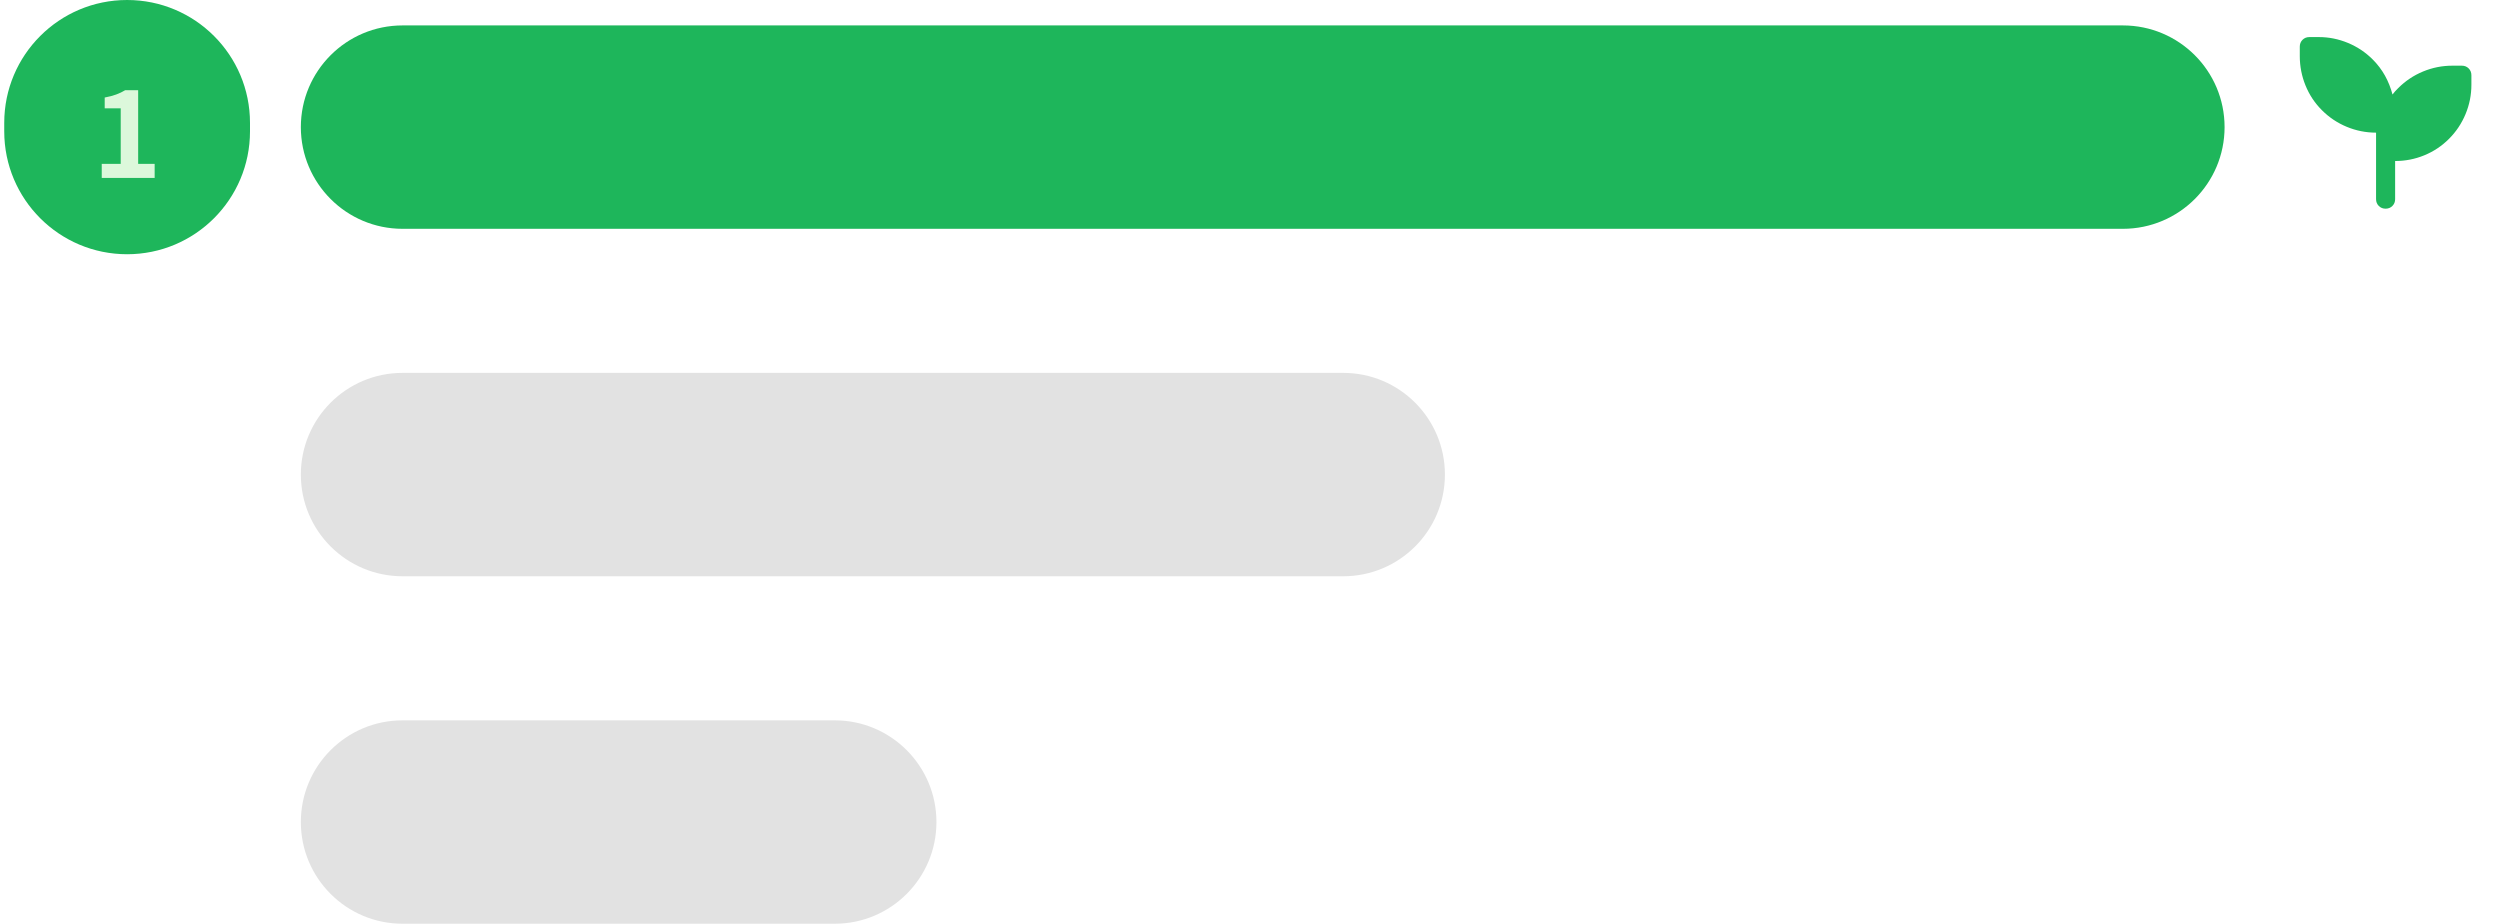
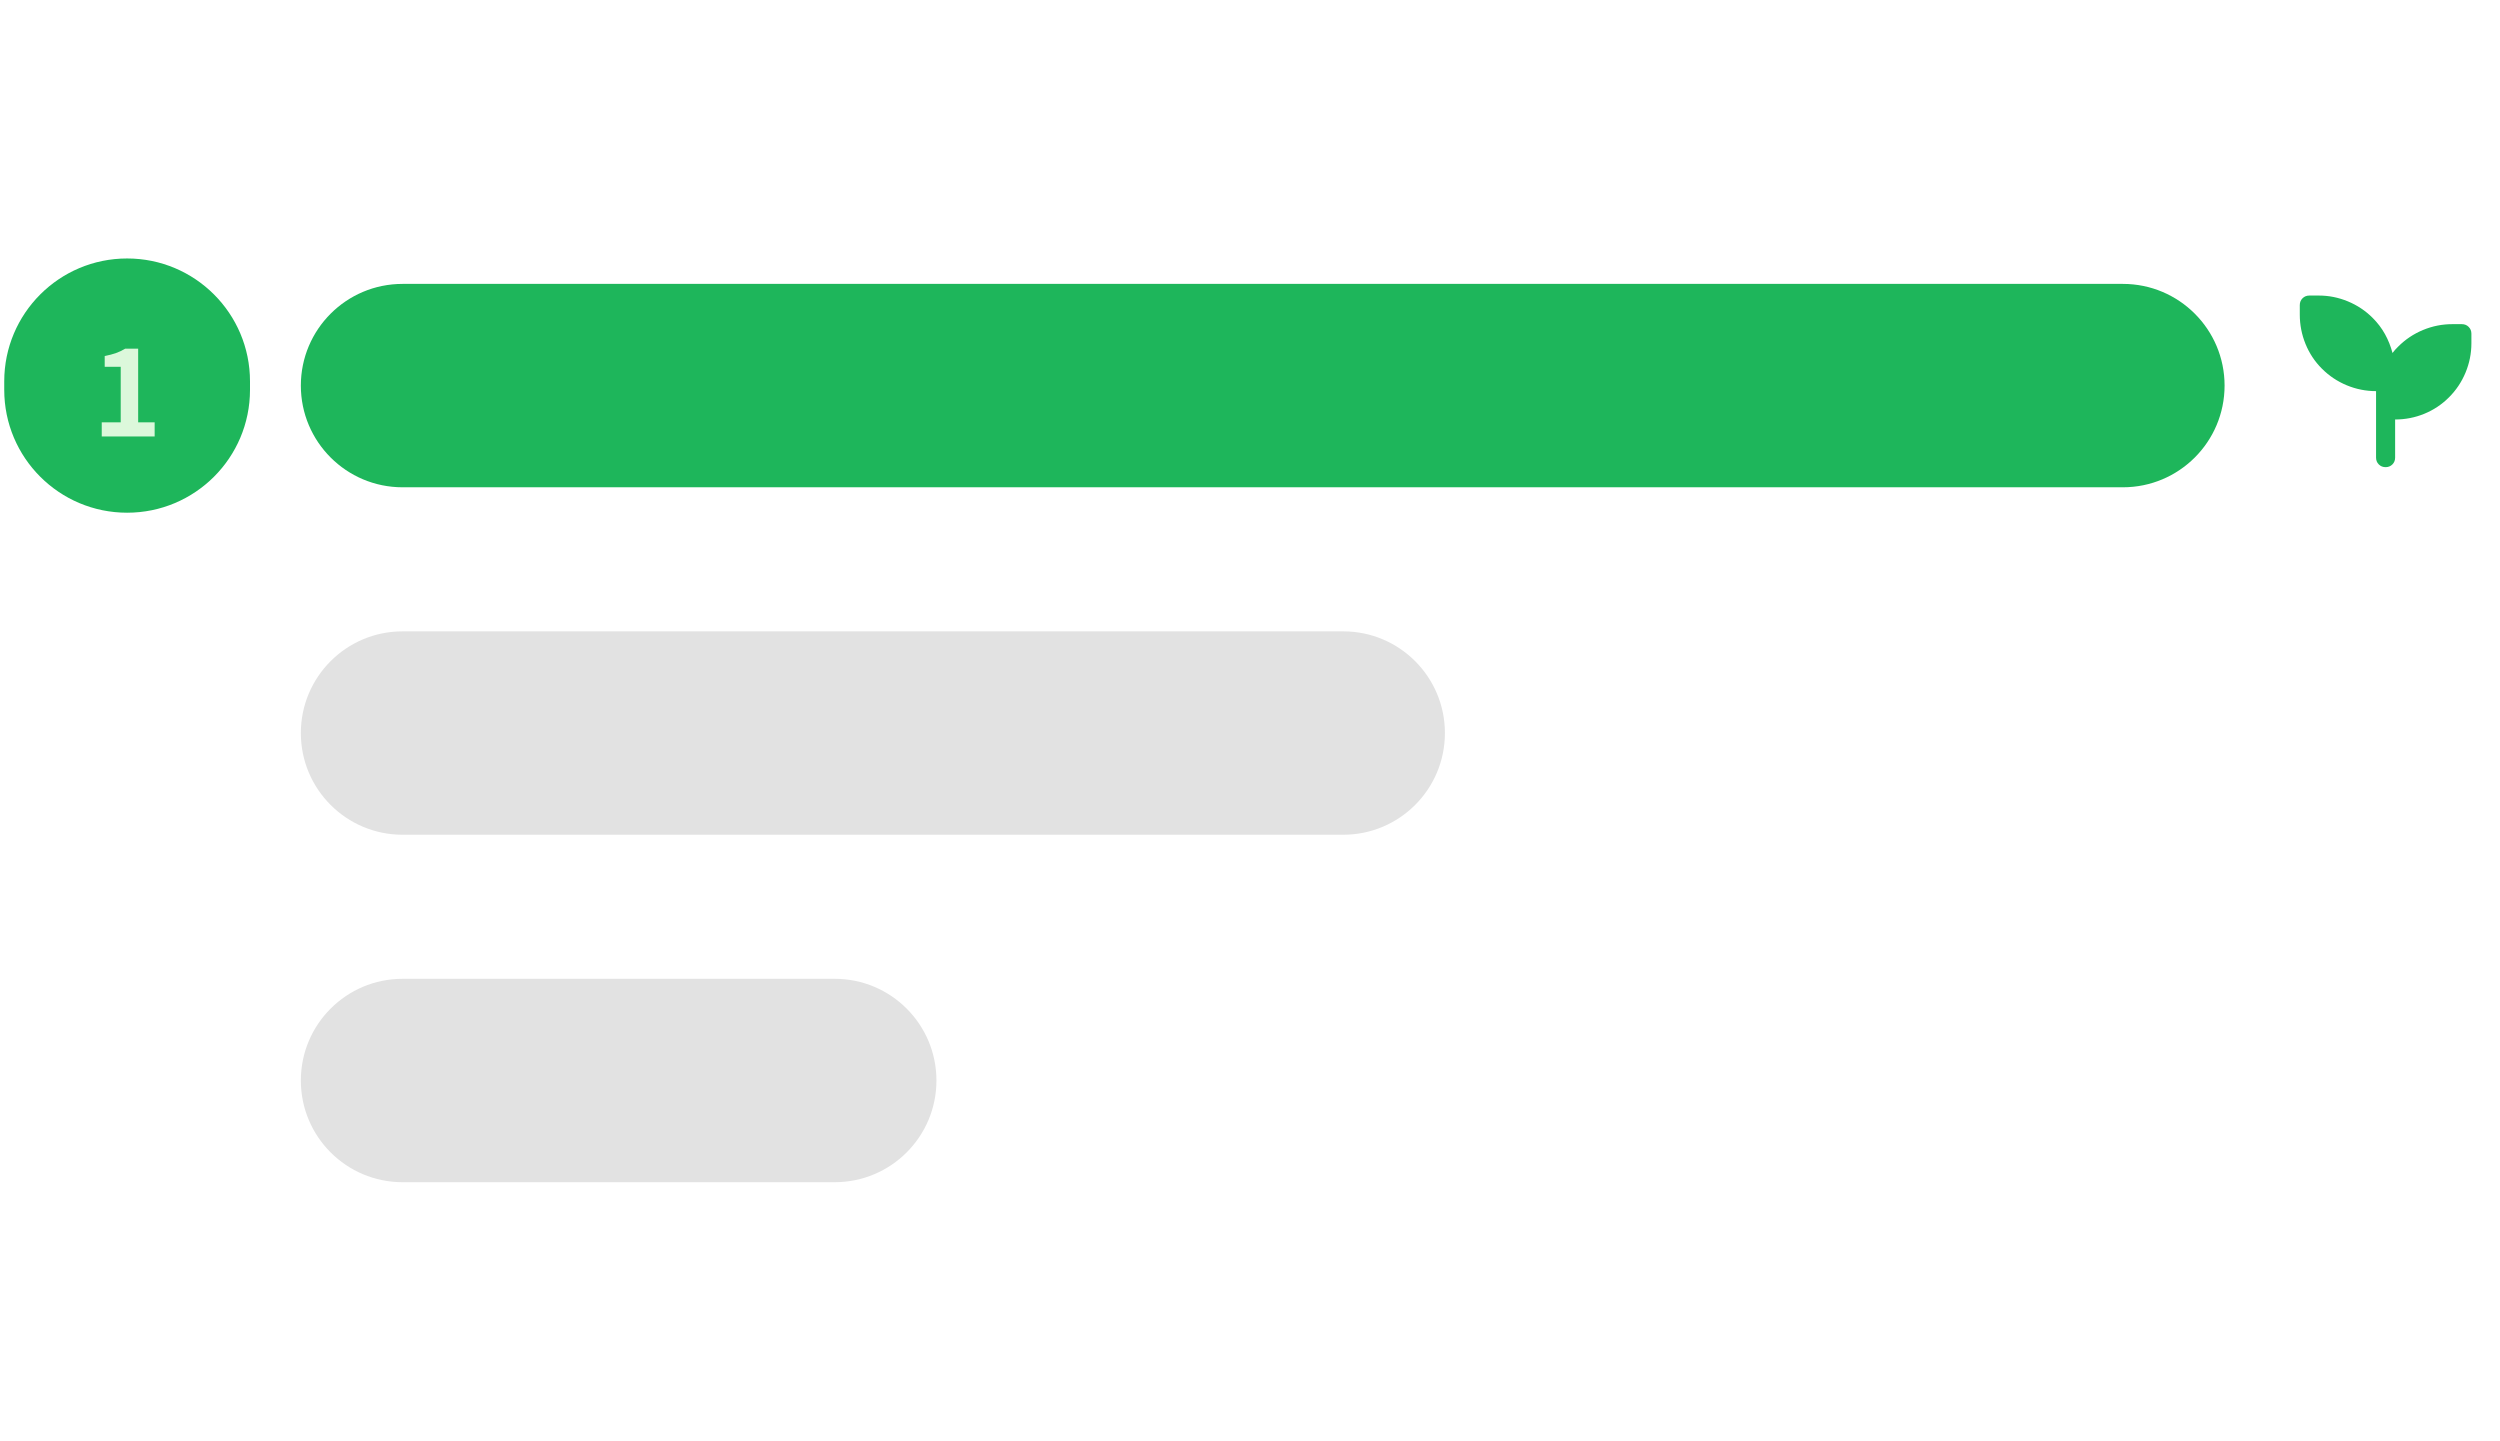
- <svg xmlns="http://www.w3.org/2000/svg" width="295" height="109" viewBox="0 0 295 109" fill="none">
+ <svg xmlns="http://www.w3.org/2000/svg" width="295" height="170" viewBox="0 0 295 109" fill="none">
  <rect x="0.5" width="29" height="30" rx="14.5" fill="#1EB65B" />
  <path d="M12.005 21V19.334H14.245V12.782H12.355V11.508C13.405 11.312 14.105 11.046 14.777 10.64H16.303V19.334H18.249V21H12.005Z" fill="#DCF8DB" />
  <rect x="35.5" y="3" width="227" height="24" rx="12" fill="#1EB65B" />
  <rect x="35.5" y="44" width="135" height="24" rx="12" fill="#E2E2E2" />
  <rect x="35.5" y="85" width="75" height="24" rx="12" fill="#E2E2E2" />
  <mask id="mask0_715_2810" style="mask-type:alpha" maskUnits="userSpaceOnUse" x="268" y="1" width="27" height="27">
    <rect x="268" y="1" width="27" height="27" fill="#D9D9D9" />
  </mask>
  <g mask="url(#mask0_715_2810)">
    <path d="M281.5 24.625C281.181 24.625 280.914 24.517 280.698 24.302C280.483 24.086 280.375 23.819 280.375 23.5V15.653C279.175 15.653 278.022 15.423 276.916 14.964C275.809 14.505 274.834 13.853 273.991 13.009C273.147 12.166 272.5 11.191 272.05 10.084C271.6 8.978 271.375 7.825 271.375 6.625V5.5C271.375 5.181 271.483 4.914 271.698 4.698C271.914 4.483 272.181 4.375 272.5 4.375H273.625C274.806 4.375 275.95 4.605 277.056 5.064C278.163 5.523 279.138 6.175 279.981 7.019C280.562 7.6 281.045 8.238 281.43 8.931C281.814 9.625 282.109 10.366 282.316 11.153C282.409 11.022 282.512 10.895 282.625 10.773C282.738 10.652 282.859 10.525 282.991 10.394C283.834 9.55 284.809 8.898 285.916 8.439C287.022 7.98 288.175 7.75 289.375 7.75H290.5C290.819 7.75 291.086 7.858 291.302 8.073C291.517 8.289 291.625 8.556 291.625 8.875V10C291.625 11.2 291.395 12.353 290.936 13.459C290.477 14.566 289.825 15.541 288.981 16.384C288.138 17.228 287.167 17.875 286.07 18.325C284.973 18.775 283.825 19 282.625 19V23.5C282.625 23.819 282.517 24.086 282.302 24.302C282.086 24.517 281.819 24.625 281.5 24.625Z" fill="#1EB65B" />
  </g>
</svg>
